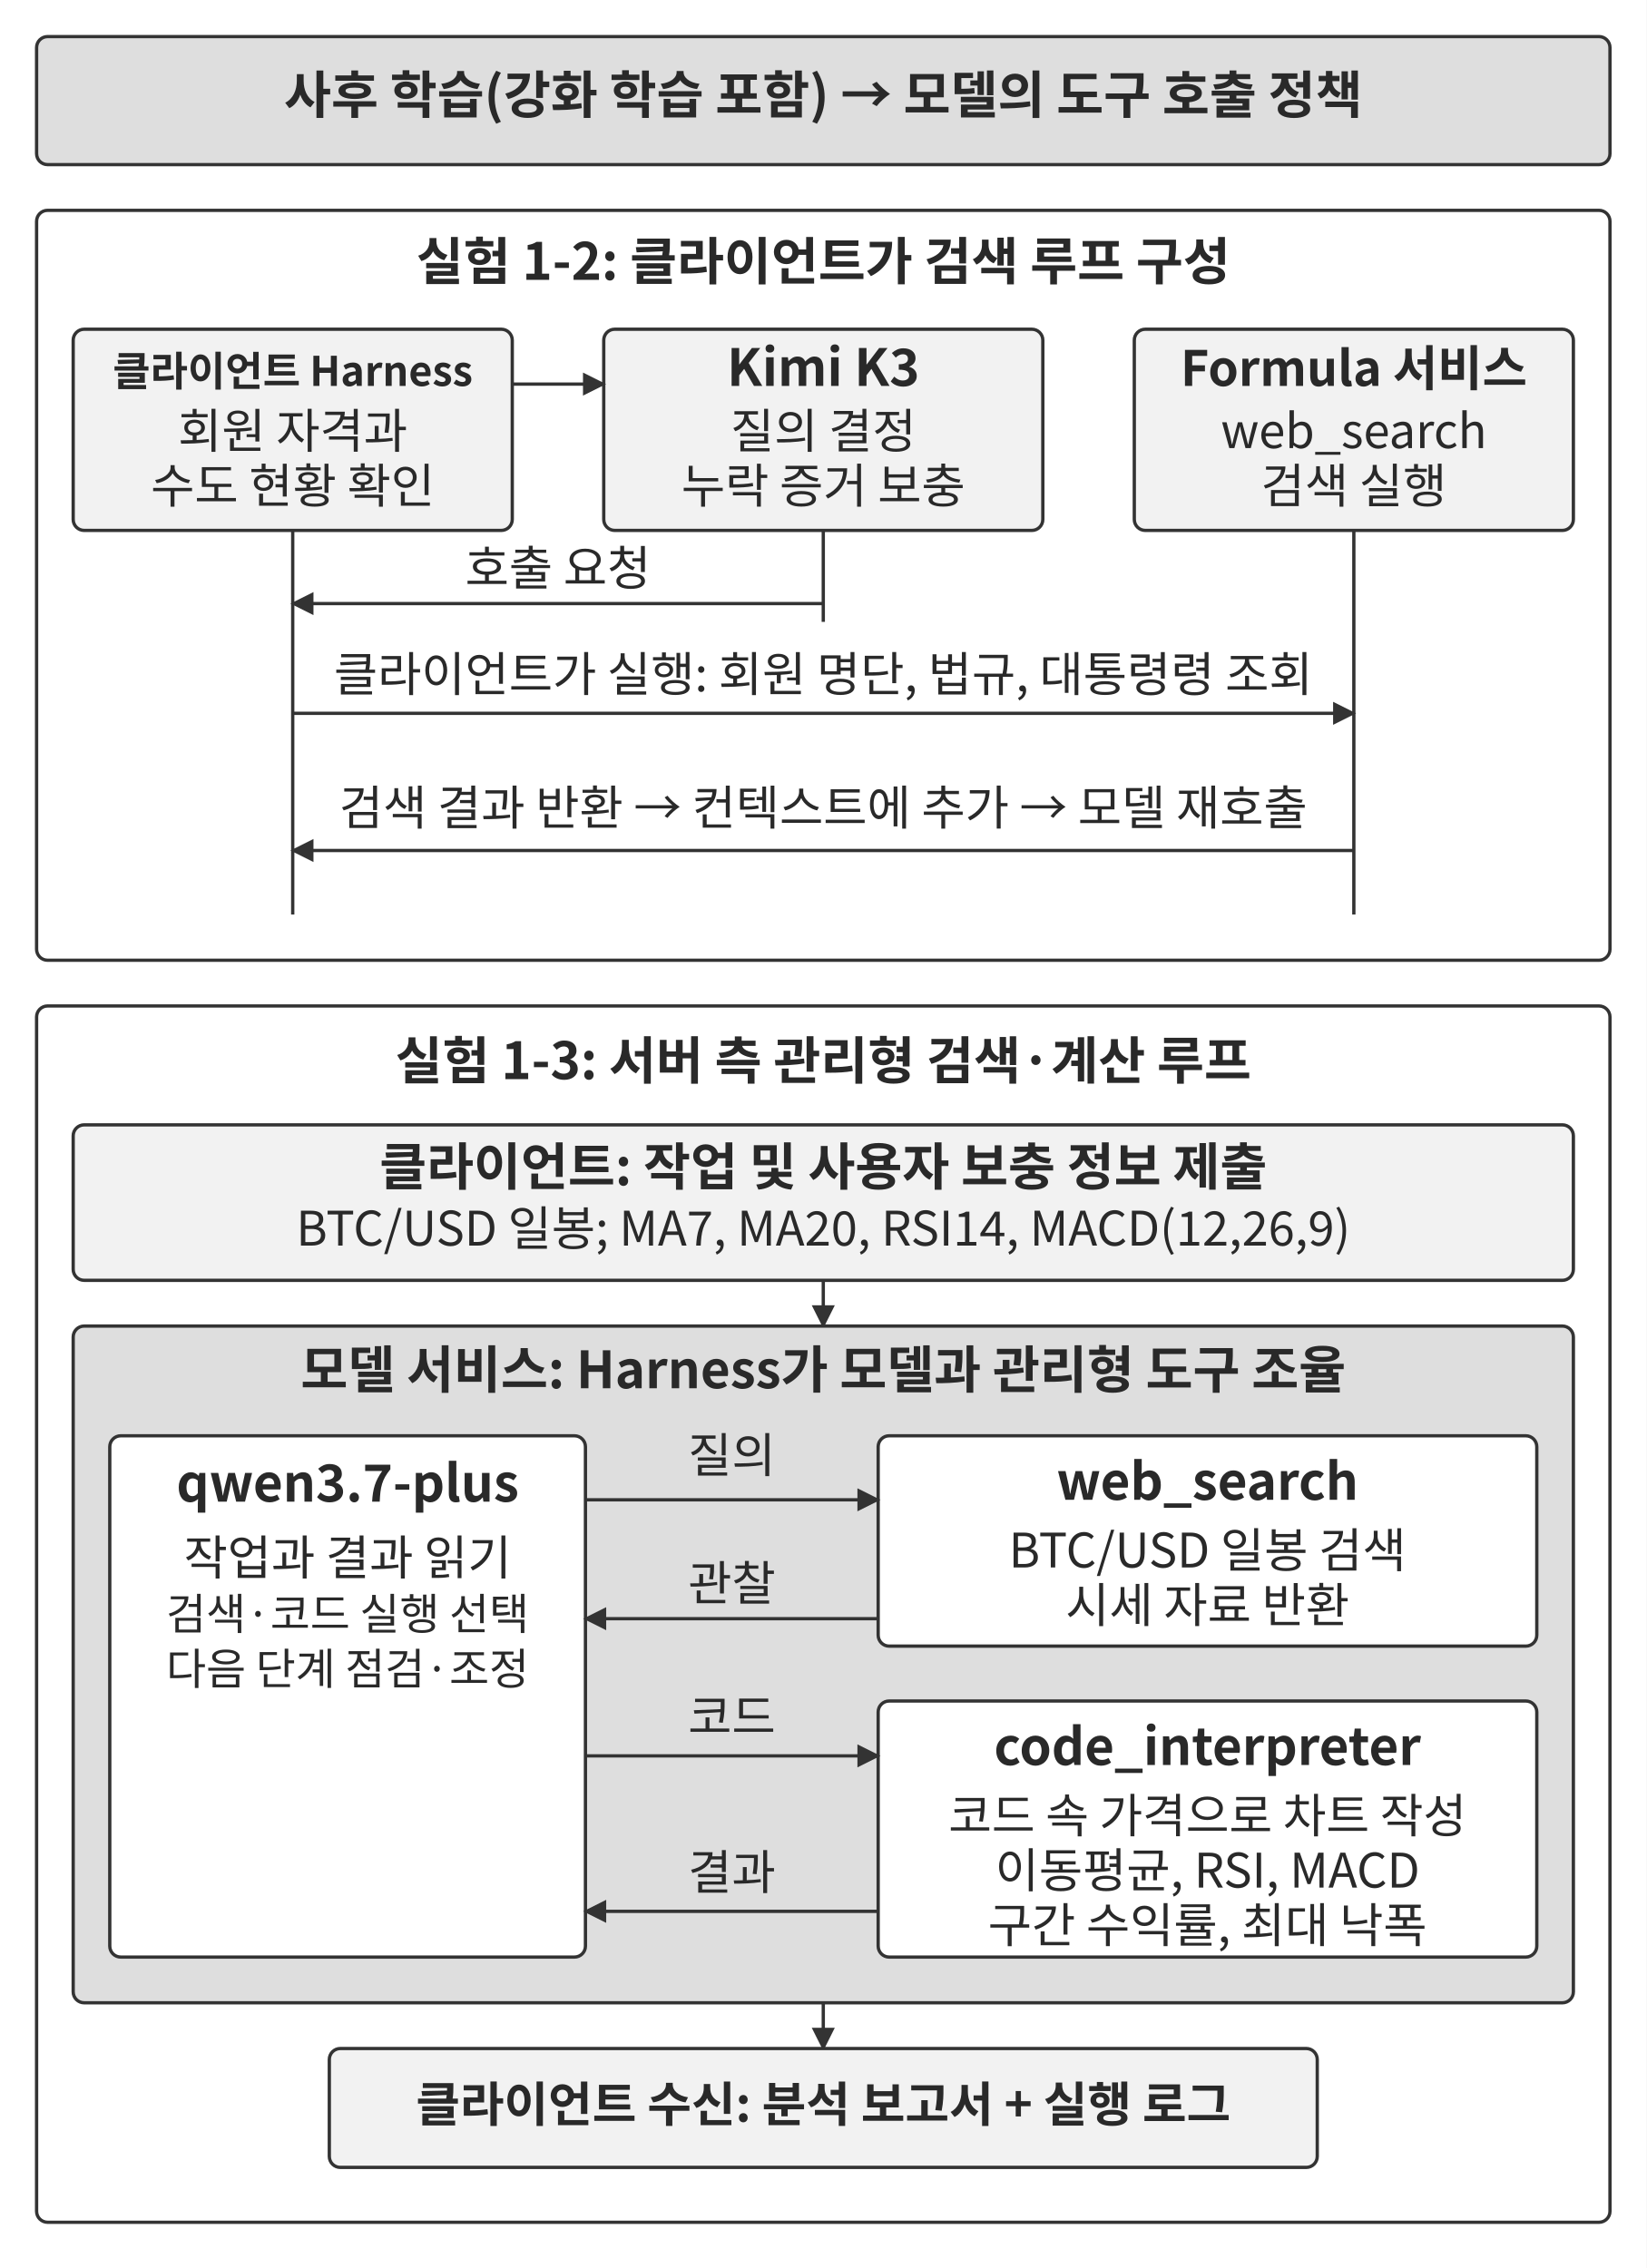
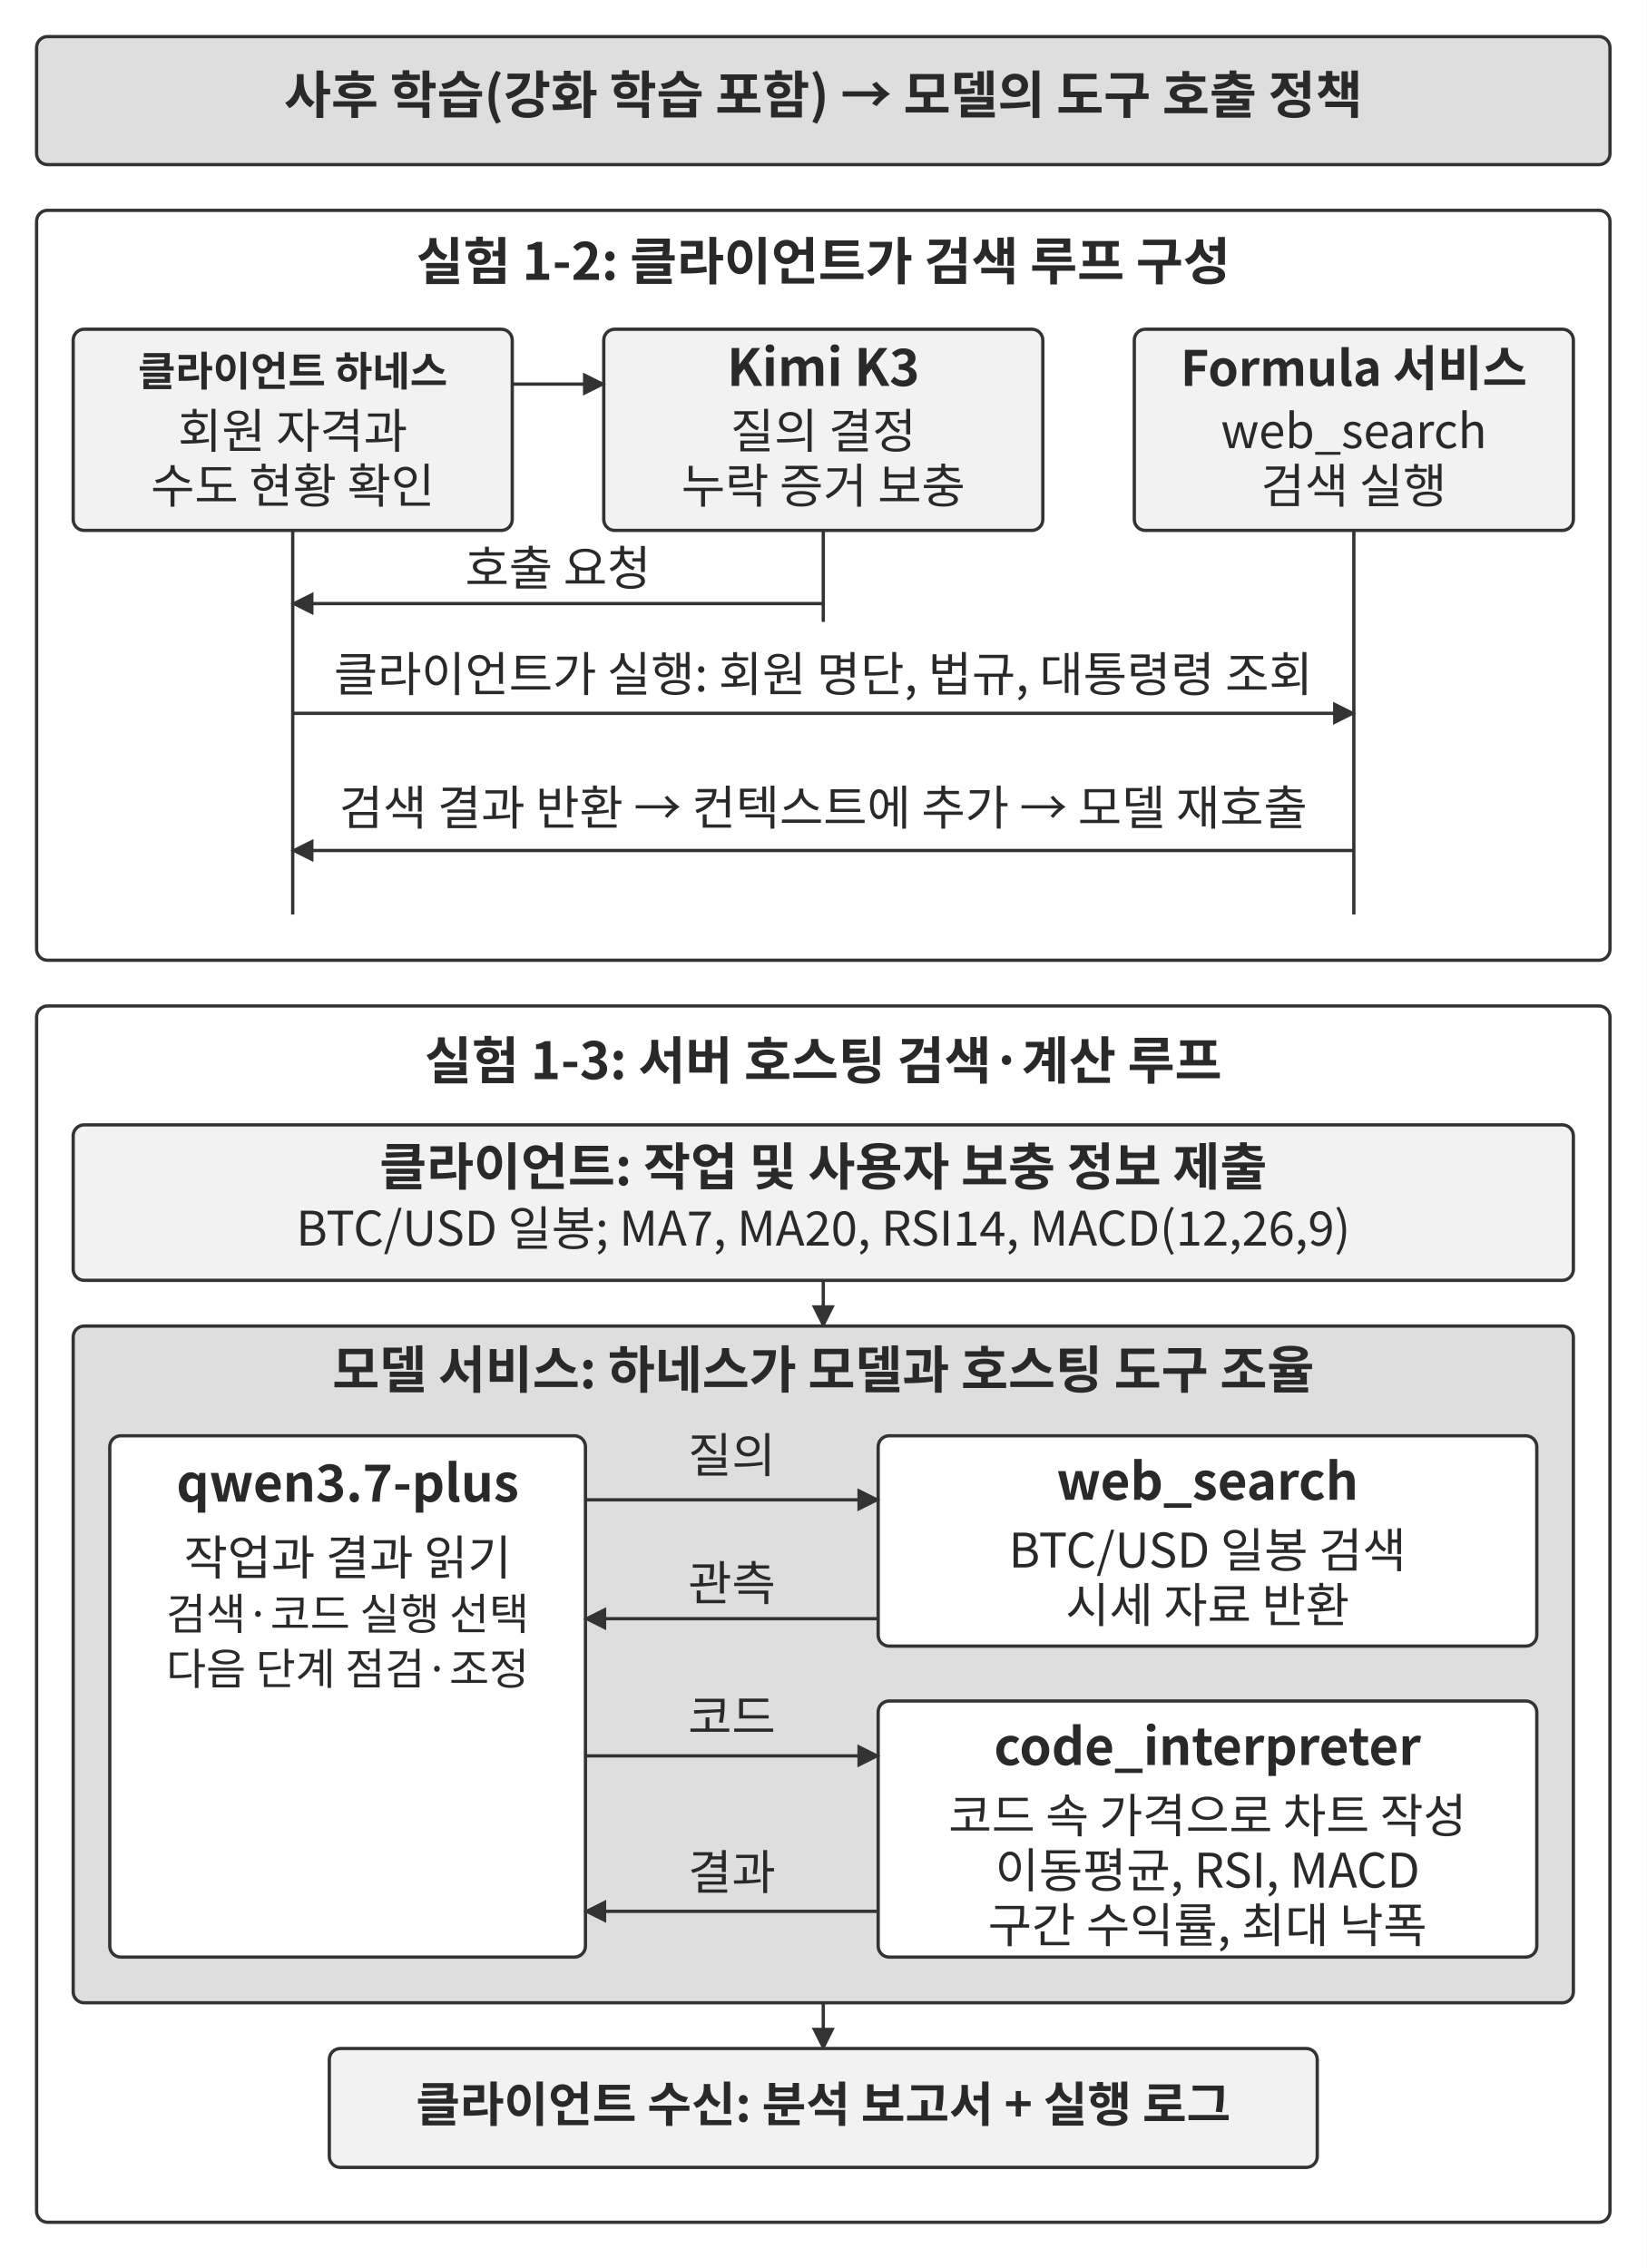
<svg xmlns="http://www.w3.org/2000/svg" width="106.000mm" height="146.044mm" viewBox="0 0 900 1240" role="img" aria-labelledby="title desc">
  <defs>
    <marker id="arrow" viewBox="0 0 10 10" refX="9" refY="5" markerWidth="7" markerHeight="7" orient="auto-start-reverse">
      <path d="M0 0 L10 5 L0 10 Z" fill="#333333" />
    </marker>
  </defs>
  <rect width="900" height="1240" fill="#ffffff" y="0" />
  <rect x="20" y="20" width="860" height="70" rx="6" fill="#dedede" stroke="#333333" stroke-width="1.8" />
  <text x="450" y="62" text-anchor="middle" font-family="&quot;Noto Sans CJK KR&quot;, &quot;Source Han Sans KR&quot;, &quot;Apple SD Gothic Neo&quot;, &quot;Malgun Gothic&quot;, sans-serif" font-size="28.0" font-weight="700" fill="#292929">사후 학습(강화 학습 포함) → 모델의 도구 호출 정책</text>
  <rect x="20" y="115" width="860" height="410" rx="6" fill="#ffffff" stroke="#333333" stroke-width="1.8" />
  <text x="450" y="153" text-anchor="middle" font-family="&quot;Noto Sans CJK KR&quot;, &quot;Source Han Sans KR&quot;, &quot;Apple SD Gothic Neo&quot;, &quot;Malgun Gothic&quot;, sans-serif" font-size="28.0" font-weight="700" fill="#292929">실험 1-2: 클라이언트가 검색 루프 구성</text>
  <rect x="40" y="180" width="240" height="110" rx="6" fill="#f2f2f2" stroke="#333333" stroke-width="1.8" />
-   <text x="160" y="211" text-anchor="middle" font-family="&quot;Noto Sans CJK KR&quot;, &quot;Source Han Sans KR&quot;, &quot;Apple SD Gothic Neo&quot;, &quot;Malgun Gothic&quot;, sans-serif" font-size="22.3" font-weight="700" fill="#292929">클라이언트 Harness</text>
+   <text x="160" y="211" text-anchor="middle" font-family="&quot;Noto Sans CJK KR&quot;, &quot;Source Han Sans KR&quot;, &quot;Apple SD Gothic Neo&quot;, &quot;Malgun Gothic&quot;, sans-serif" font-size="22.3" font-weight="700" fill="#292929">클라이언트 하네스</text>
  <text x="160" y="245" text-anchor="middle" font-family="&quot;Noto Sans CJK KR&quot;, &quot;Source Han Sans KR&quot;, &quot;Apple SD Gothic Neo&quot;, &quot;Malgun Gothic&quot;, sans-serif" font-size="26.0" font-weight="400" fill="#292929">회원 자격과</text>
  <text x="160" y="275" text-anchor="middle" font-family="&quot;Noto Sans CJK KR&quot;, &quot;Source Han Sans KR&quot;, &quot;Apple SD Gothic Neo&quot;, &quot;Malgun Gothic&quot;, sans-serif" font-size="26.0" font-weight="400" fill="#292929">수도 현황 확인</text>
  <rect x="330" y="180" width="240" height="110" rx="6" fill="#f2f2f2" stroke="#333333" stroke-width="1.8" />
  <text x="450" y="211" text-anchor="middle" font-family="&quot;Noto Sans CJK KR&quot;, &quot;Source Han Sans KR&quot;, &quot;Apple SD Gothic Neo&quot;, &quot;Malgun Gothic&quot;, sans-serif" font-size="28.0" font-weight="700" fill="#292929">Kimi K3</text>
  <text x="450" y="245" text-anchor="middle" font-family="&quot;Noto Sans CJK KR&quot;, &quot;Source Han Sans KR&quot;, &quot;Apple SD Gothic Neo&quot;, &quot;Malgun Gothic&quot;, sans-serif" font-size="26.0" font-weight="400" fill="#292929">질의 결정</text>
  <text x="450" y="275" text-anchor="middle" font-family="&quot;Noto Sans CJK KR&quot;, &quot;Source Han Sans KR&quot;, &quot;Apple SD Gothic Neo&quot;, &quot;Malgun Gothic&quot;, sans-serif" font-size="26.0" font-weight="400" fill="#292929">누락 증거 보충</text>
  <rect x="620" y="180" width="240" height="110" rx="6" fill="#f2f2f2" stroke="#333333" stroke-width="1.8" />
  <text x="740" y="211" text-anchor="middle" font-family="&quot;Noto Sans CJK KR&quot;, &quot;Source Han Sans KR&quot;, &quot;Apple SD Gothic Neo&quot;, &quot;Malgun Gothic&quot;, sans-serif" font-size="26.6" font-weight="700" fill="#292929">Formula 서비스</text>
  <text x="740" y="245" text-anchor="middle" font-family="&quot;Noto Sans CJK KR&quot;, &quot;Source Han Sans KR&quot;, &quot;Apple SD Gothic Neo&quot;, &quot;Malgun Gothic&quot;, sans-serif" font-size="26.0" font-weight="400" fill="#292929">web_search</text>
  <text x="740" y="275" text-anchor="middle" font-family="&quot;Noto Sans CJK KR&quot;, &quot;Source Han Sans KR&quot;, &quot;Apple SD Gothic Neo&quot;, &quot;Malgun Gothic&quot;, sans-serif" font-size="26.0" font-weight="400" fill="#292929">검색 실행</text>
  <path d="M280 210 L330 210" fill="none" stroke="#333333" stroke-width="1.8" marker-end="url(#arrow)" />
  <path d="M160 290 L160 500" fill="none" stroke="#333333" stroke-width="1.8" />
  <path d="M450 290 L450 340" fill="none" stroke="#333333" stroke-width="1.8" />
  <path d="M740 290 L740 500" fill="none" stroke="#333333" stroke-width="1.8" />
  <path d="M450 330 L160 330" fill="none" stroke="#333333" stroke-width="1.8" marker-end="url(#arrow)" />
  <text x="305" y="320" text-anchor="middle" font-family="&quot;Noto Sans CJK KR&quot;, &quot;Source Han Sans KR&quot;, &quot;Apple SD Gothic Neo&quot;, &quot;Malgun Gothic&quot;, sans-serif" font-size="26.0" font-weight="400" fill="#292929">호출 요청</text>
  <path d="M160 390 L740 390" fill="none" stroke="#333333" stroke-width="1.8" marker-end="url(#arrow)" />
  <text x="450" y="378" text-anchor="middle" font-family="&quot;Noto Sans CJK KR&quot;, &quot;Source Han Sans KR&quot;, &quot;Apple SD Gothic Neo&quot;, &quot;Malgun Gothic&quot;, sans-serif" font-size="26.0" font-weight="400" fill="#292929">클라이언트가 실행: 회원 명단, 법규, 대통령령 조회</text>
  <path d="M740 465 L160 465" fill="none" stroke="#333333" stroke-width="1.8" marker-end="url(#arrow)" />
  <text x="450" y="451" text-anchor="middle" font-family="&quot;Noto Sans CJK KR&quot;, &quot;Source Han Sans KR&quot;, &quot;Apple SD Gothic Neo&quot;, &quot;Malgun Gothic&quot;, sans-serif" font-size="26.0" font-weight="400" fill="#292929">검색 결과 반환 → 컨텍스트에 추가 → 모델 재호출</text>
  <rect x="20" y="550" width="860" height="665" rx="6" fill="#ffffff" stroke="#333333" stroke-width="1.8" />
-   <text x="450" y="590" text-anchor="middle" font-family="&quot;Noto Sans CJK KR&quot;, &quot;Source Han Sans KR&quot;, &quot;Apple SD Gothic Neo&quot;, &quot;Malgun Gothic&quot;, sans-serif" font-size="28.0" font-weight="700" fill="#292929">실험 1-3: 서버 측 관리형 검색·계산 루프</text>
+   <text x="450" y="590" text-anchor="middle" font-family="&quot;Noto Sans CJK KR&quot;, &quot;Source Han Sans KR&quot;, &quot;Apple SD Gothic Neo&quot;, &quot;Malgun Gothic&quot;, sans-serif" font-size="28.0" font-weight="700" fill="#292929">실험 1-3: 서버 호스팅 검색·계산 루프</text>
  <rect x="40" y="615" width="820" height="85" rx="6" fill="#f2f2f2" stroke="#333333" stroke-width="1.8" />
  <text x="450" y="648" text-anchor="middle" font-family="&quot;Noto Sans CJK KR&quot;, &quot;Source Han Sans KR&quot;, &quot;Apple SD Gothic Neo&quot;, &quot;Malgun Gothic&quot;, sans-serif" font-size="28.0" font-weight="700" fill="#292929">클라이언트: 작업 및 사용자 보충 정보 제출</text>
  <text x="450" y="681" text-anchor="middle" font-family="&quot;Noto Sans CJK KR&quot;, &quot;Source Han Sans KR&quot;, &quot;Apple SD Gothic Neo&quot;, &quot;Malgun Gothic&quot;, sans-serif" font-size="26.0" font-weight="400" fill="#292929">BTC/USD 일봉; MA7, MA20, RSI14, MACD(12,26,9)</text>
  <path d="M450 700 L450 725" fill="none" stroke="#333333" stroke-width="1.8" marker-end="url(#arrow)" />
  <rect x="40" y="725" width="820" height="370" rx="6" fill="#dedede" stroke="#333333" stroke-width="1.8" />
-   <text x="450" y="759" text-anchor="middle" font-family="&quot;Noto Sans CJK KR&quot;, &quot;Source Han Sans KR&quot;, &quot;Apple SD Gothic Neo&quot;, &quot;Malgun Gothic&quot;, sans-serif" font-size="28.0" font-weight="700" fill="#292929">모델 서비스: Harness가 모델과 관리형 도구 조율</text>
+   <text x="450" y="759" text-anchor="middle" font-family="&quot;Noto Sans CJK KR&quot;, &quot;Source Han Sans KR&quot;, &quot;Apple SD Gothic Neo&quot;, &quot;Malgun Gothic&quot;, sans-serif" font-size="28.0" font-weight="700" fill="#292929">모델 서비스: 하네스가 모델과 호스팅 도구 조율</text>
  <rect x="60" y="785" width="260" height="285" rx="6" fill="#ffffff" stroke="#333333" stroke-width="1.8" />
  <text x="190" y="821" text-anchor="middle" font-family="&quot;Noto Sans CJK KR&quot;, &quot;Source Han Sans KR&quot;, &quot;Apple SD Gothic Neo&quot;, &quot;Malgun Gothic&quot;, sans-serif" font-size="28.0" font-weight="700" fill="#292929">qwen3.7-plus</text>
  <text x="190" y="861" text-anchor="middle" font-family="&quot;Noto Sans CJK KR&quot;, &quot;Source Han Sans KR&quot;, &quot;Apple SD Gothic Neo&quot;, &quot;Malgun Gothic&quot;, sans-serif" font-size="26.0" font-weight="400" fill="#292929">작업과 결과 읽기</text>
  <text x="190" y="891" text-anchor="middle" font-family="&quot;Noto Sans CJK KR&quot;, &quot;Source Han Sans KR&quot;, &quot;Apple SD Gothic Neo&quot;, &quot;Malgun Gothic&quot;, sans-serif" font-size="23.7" font-weight="400" fill="#292929">검색·코드 실행 선택</text>
  <text x="190" y="921" text-anchor="middle" font-family="&quot;Noto Sans CJK KR&quot;, &quot;Source Han Sans KR&quot;, &quot;Apple SD Gothic Neo&quot;, &quot;Malgun Gothic&quot;, sans-serif" font-size="23.7" font-weight="400" fill="#292929">다음 단계 점검·조정</text>
  <rect x="480" y="785" width="360" height="115" rx="6" fill="#ffffff" stroke="#333333" stroke-width="1.8" />
  <text x="660" y="820" text-anchor="middle" font-family="&quot;Noto Sans CJK KR&quot;, &quot;Source Han Sans KR&quot;, &quot;Apple SD Gothic Neo&quot;, &quot;Malgun Gothic&quot;, sans-serif" font-size="28.0" font-weight="700" fill="#292929">web_search</text>
  <text x="660" y="857" text-anchor="middle" font-family="&quot;Noto Sans CJK KR&quot;, &quot;Source Han Sans KR&quot;, &quot;Apple SD Gothic Neo&quot;, &quot;Malgun Gothic&quot;, sans-serif" font-size="26.0" font-weight="400" fill="#292929">BTC/USD 일봉 검색</text>
  <text x="660" y="887" text-anchor="middle" font-family="&quot;Noto Sans CJK KR&quot;, &quot;Source Han Sans KR&quot;, &quot;Apple SD Gothic Neo&quot;, &quot;Malgun Gothic&quot;, sans-serif" font-size="26.0" font-weight="400" fill="#292929">시세 자료 반환</text>
  <rect x="480" y="930" width="360" height="140" rx="6" fill="#ffffff" stroke="#333333" stroke-width="1.8" />
  <text x="660" y="965" text-anchor="middle" font-family="&quot;Noto Sans CJK KR&quot;, &quot;Source Han Sans KR&quot;, &quot;Apple SD Gothic Neo&quot;, &quot;Malgun Gothic&quot;, sans-serif" font-size="28.0" font-weight="700" fill="#292929">code_interpreter</text>
  <text x="660" y="1002" text-anchor="middle" font-family="&quot;Noto Sans CJK KR&quot;, &quot;Source Han Sans KR&quot;, &quot;Apple SD Gothic Neo&quot;, &quot;Malgun Gothic&quot;, sans-serif" font-size="25.7" font-weight="400" fill="#292929">코드 속 가격으로 차트 작성</text>
  <text x="660" y="1032" text-anchor="middle" font-family="&quot;Noto Sans CJK KR&quot;, &quot;Source Han Sans KR&quot;, &quot;Apple SD Gothic Neo&quot;, &quot;Malgun Gothic&quot;, sans-serif" font-size="26.0" font-weight="400" fill="#292929">이동평균, RSI, MACD</text>
  <text x="660" y="1062" text-anchor="middle" font-family="&quot;Noto Sans CJK KR&quot;, &quot;Source Han Sans KR&quot;, &quot;Apple SD Gothic Neo&quot;, &quot;Malgun Gothic&quot;, sans-serif" font-size="26.0" font-weight="400" fill="#292929">구간 수익률, 최대 낙폭</text>
  <path d="M320 820 L480 820" fill="none" stroke="#333333" stroke-width="1.8" marker-end="url(#arrow)" />
  <text x="400" y="805" text-anchor="middle" font-family="&quot;Noto Sans CJK KR&quot;, &quot;Source Han Sans KR&quot;, &quot;Apple SD Gothic Neo&quot;, &quot;Malgun Gothic&quot;, sans-serif" font-size="26.0" font-weight="400" fill="#292929">질의</text>
  <path d="M480 885 L320 885" fill="none" stroke="#333333" stroke-width="1.8" marker-end="url(#arrow)" />
-   <text x="400" y="875" text-anchor="middle" font-family="&quot;Noto Sans CJK KR&quot;, &quot;Source Han Sans KR&quot;, &quot;Apple SD Gothic Neo&quot;, &quot;Malgun Gothic&quot;, sans-serif" font-size="26.0" font-weight="400" fill="#292929">관찰</text>
+   <text x="400" y="875" text-anchor="middle" font-family="&quot;Noto Sans CJK KR&quot;, &quot;Source Han Sans KR&quot;, &quot;Apple SD Gothic Neo&quot;, &quot;Malgun Gothic&quot;, sans-serif" font-size="26.0" font-weight="400" fill="#292929">관측</text>
  <path d="M320 960 L480 960" fill="none" stroke="#333333" stroke-width="1.8" marker-end="url(#arrow)" />
  <text x="400" y="948" text-anchor="middle" font-family="&quot;Noto Sans CJK KR&quot;, &quot;Source Han Sans KR&quot;, &quot;Apple SD Gothic Neo&quot;, &quot;Malgun Gothic&quot;, sans-serif" font-size="26.0" font-weight="400" fill="#292929">코드</text>
  <path d="M480 1045 L320 1045" fill="none" stroke="#333333" stroke-width="1.8" marker-end="url(#arrow)" />
  <text x="400" y="1033" text-anchor="middle" font-family="&quot;Noto Sans CJK KR&quot;, &quot;Source Han Sans KR&quot;, &quot;Apple SD Gothic Neo&quot;, &quot;Malgun Gothic&quot;, sans-serif" font-size="26.0" font-weight="400" fill="#292929">결과</text>
  <path d="M450 1095 L450 1120" fill="none" stroke="#333333" stroke-width="1.8" marker-end="url(#arrow)" />
  <rect x="180" y="1120" width="540" height="65" rx="6" fill="#f2f2f2" stroke="#333333" stroke-width="1.8" />
  <text x="450" y="1160" text-anchor="middle" font-family="&quot;Noto Sans CJK KR&quot;, &quot;Source Han Sans KR&quot;, &quot;Apple SD Gothic Neo&quot;, &quot;Malgun Gothic&quot;, sans-serif" font-size="26.2" font-weight="700" fill="#292929">클라이언트 수신: 분석 보고서 + 실행 로그</text>
  <defs />
</svg>
